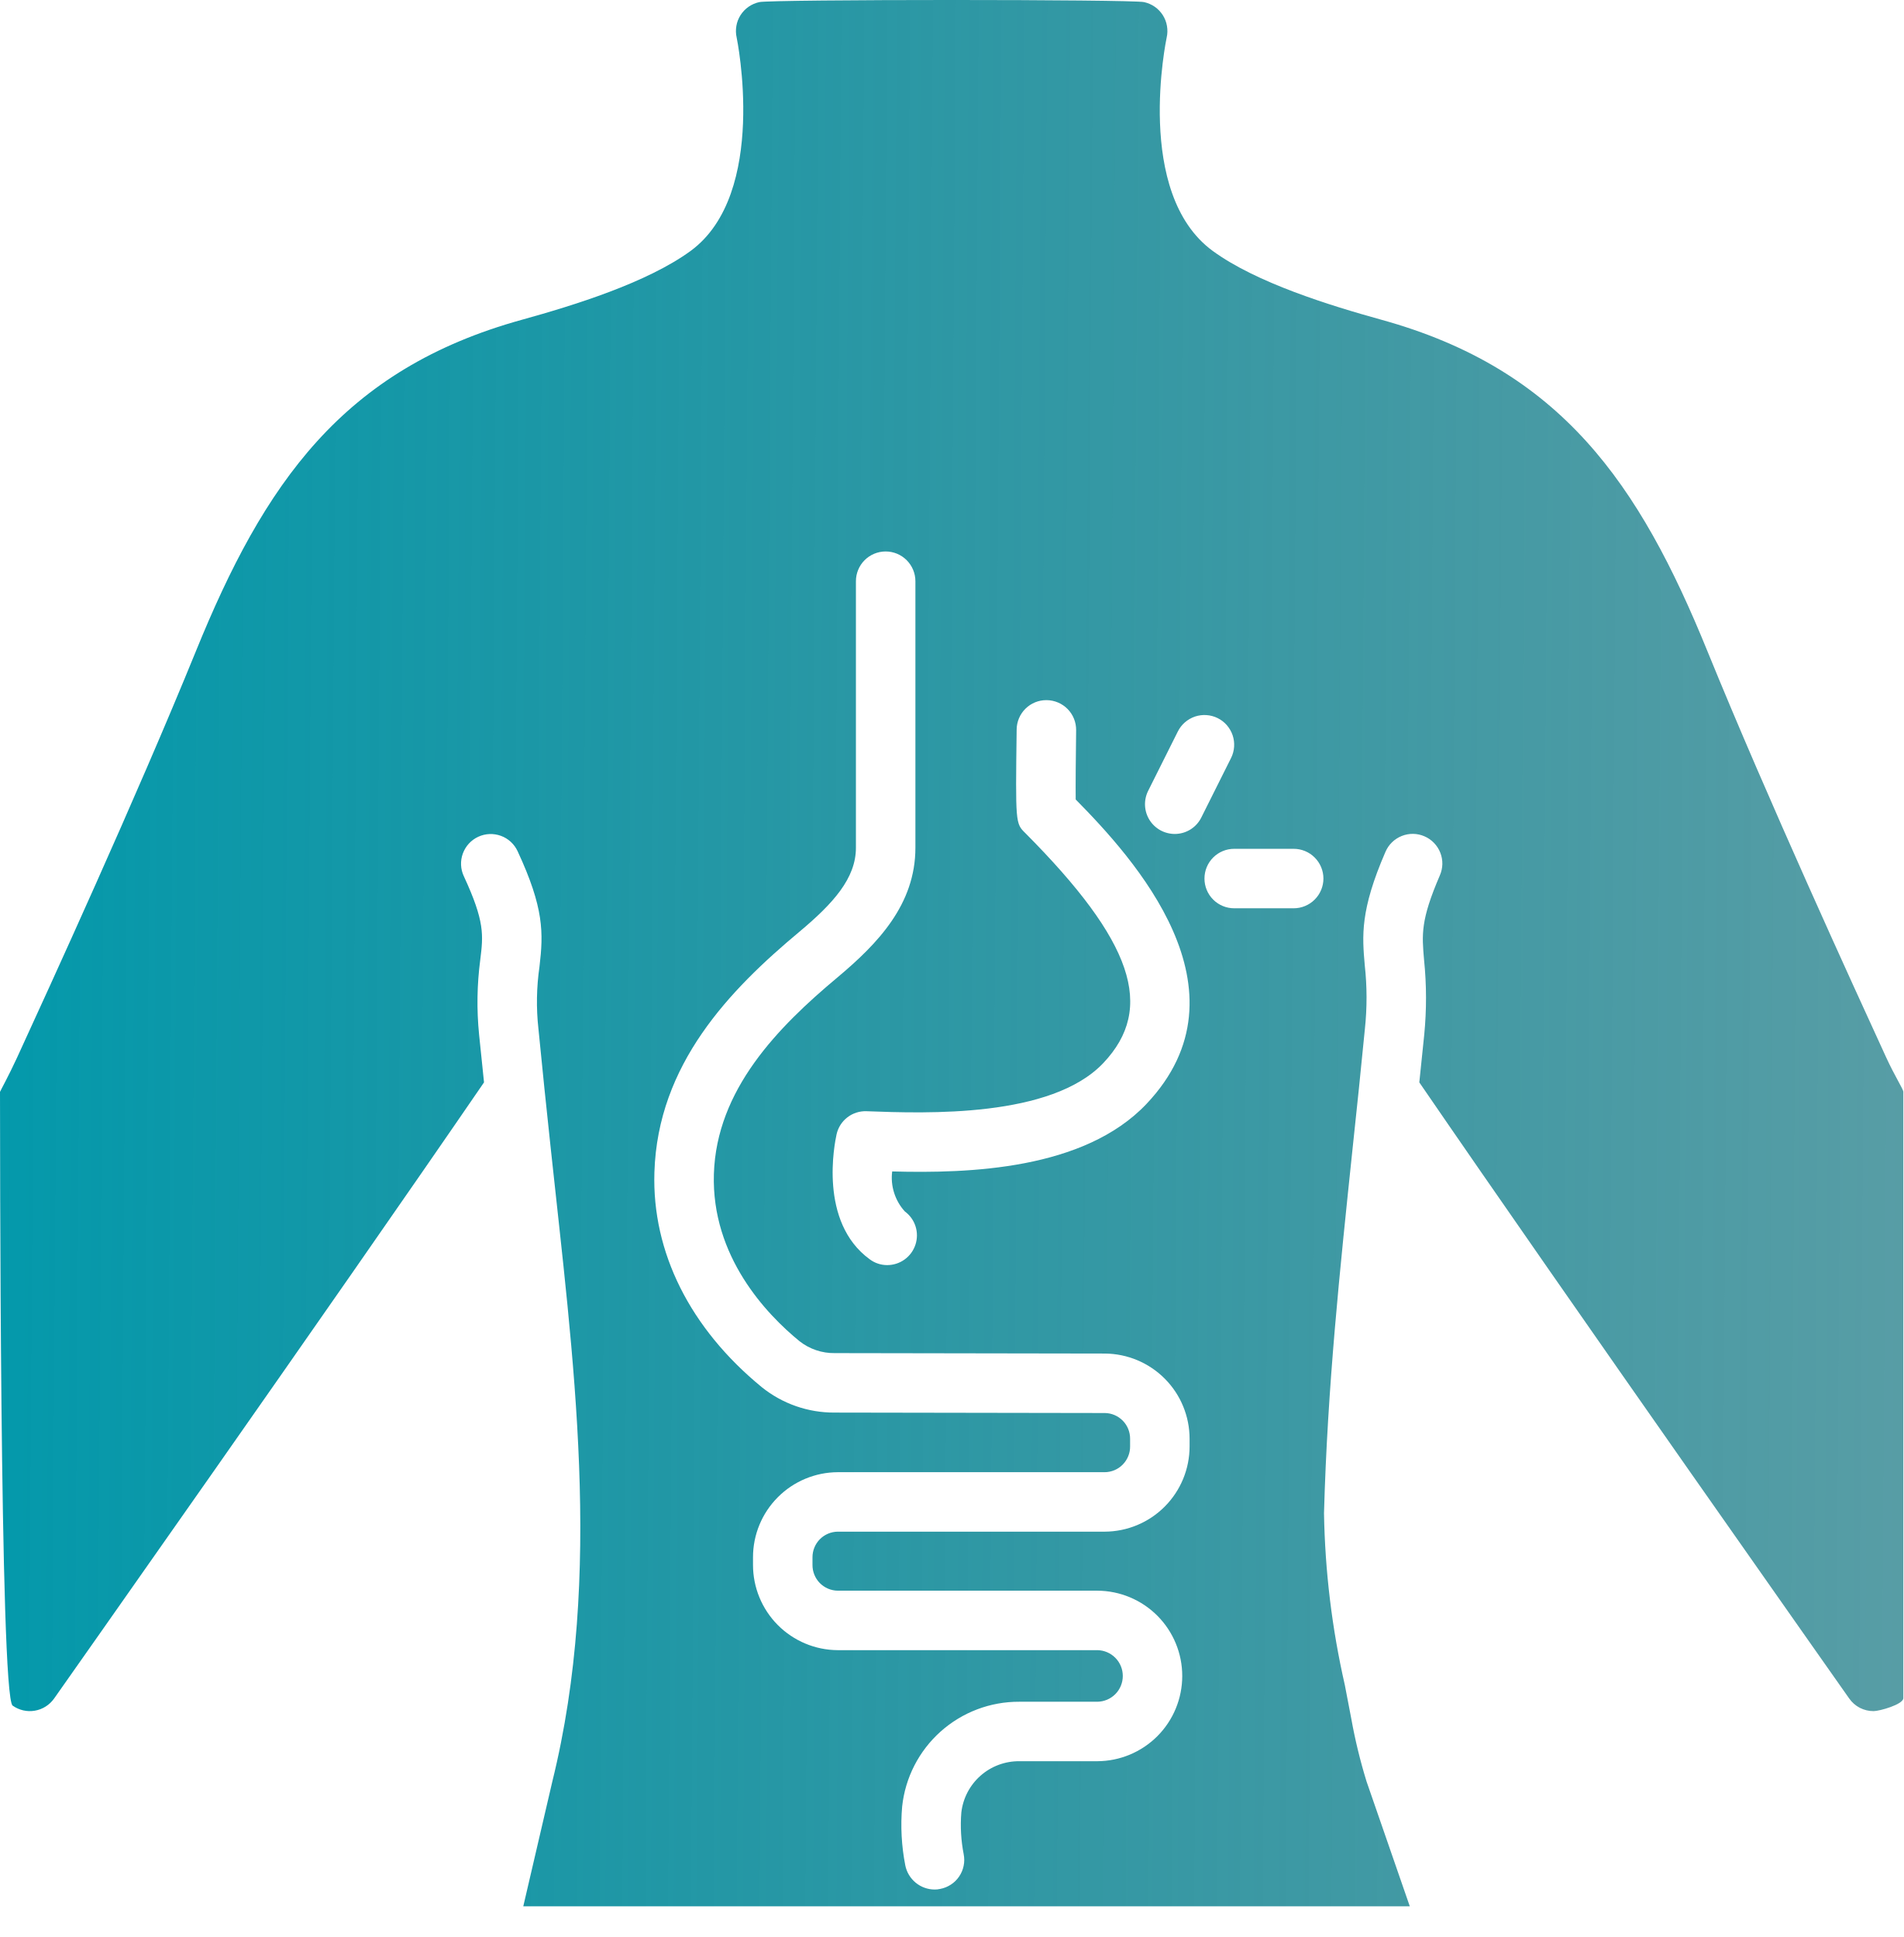
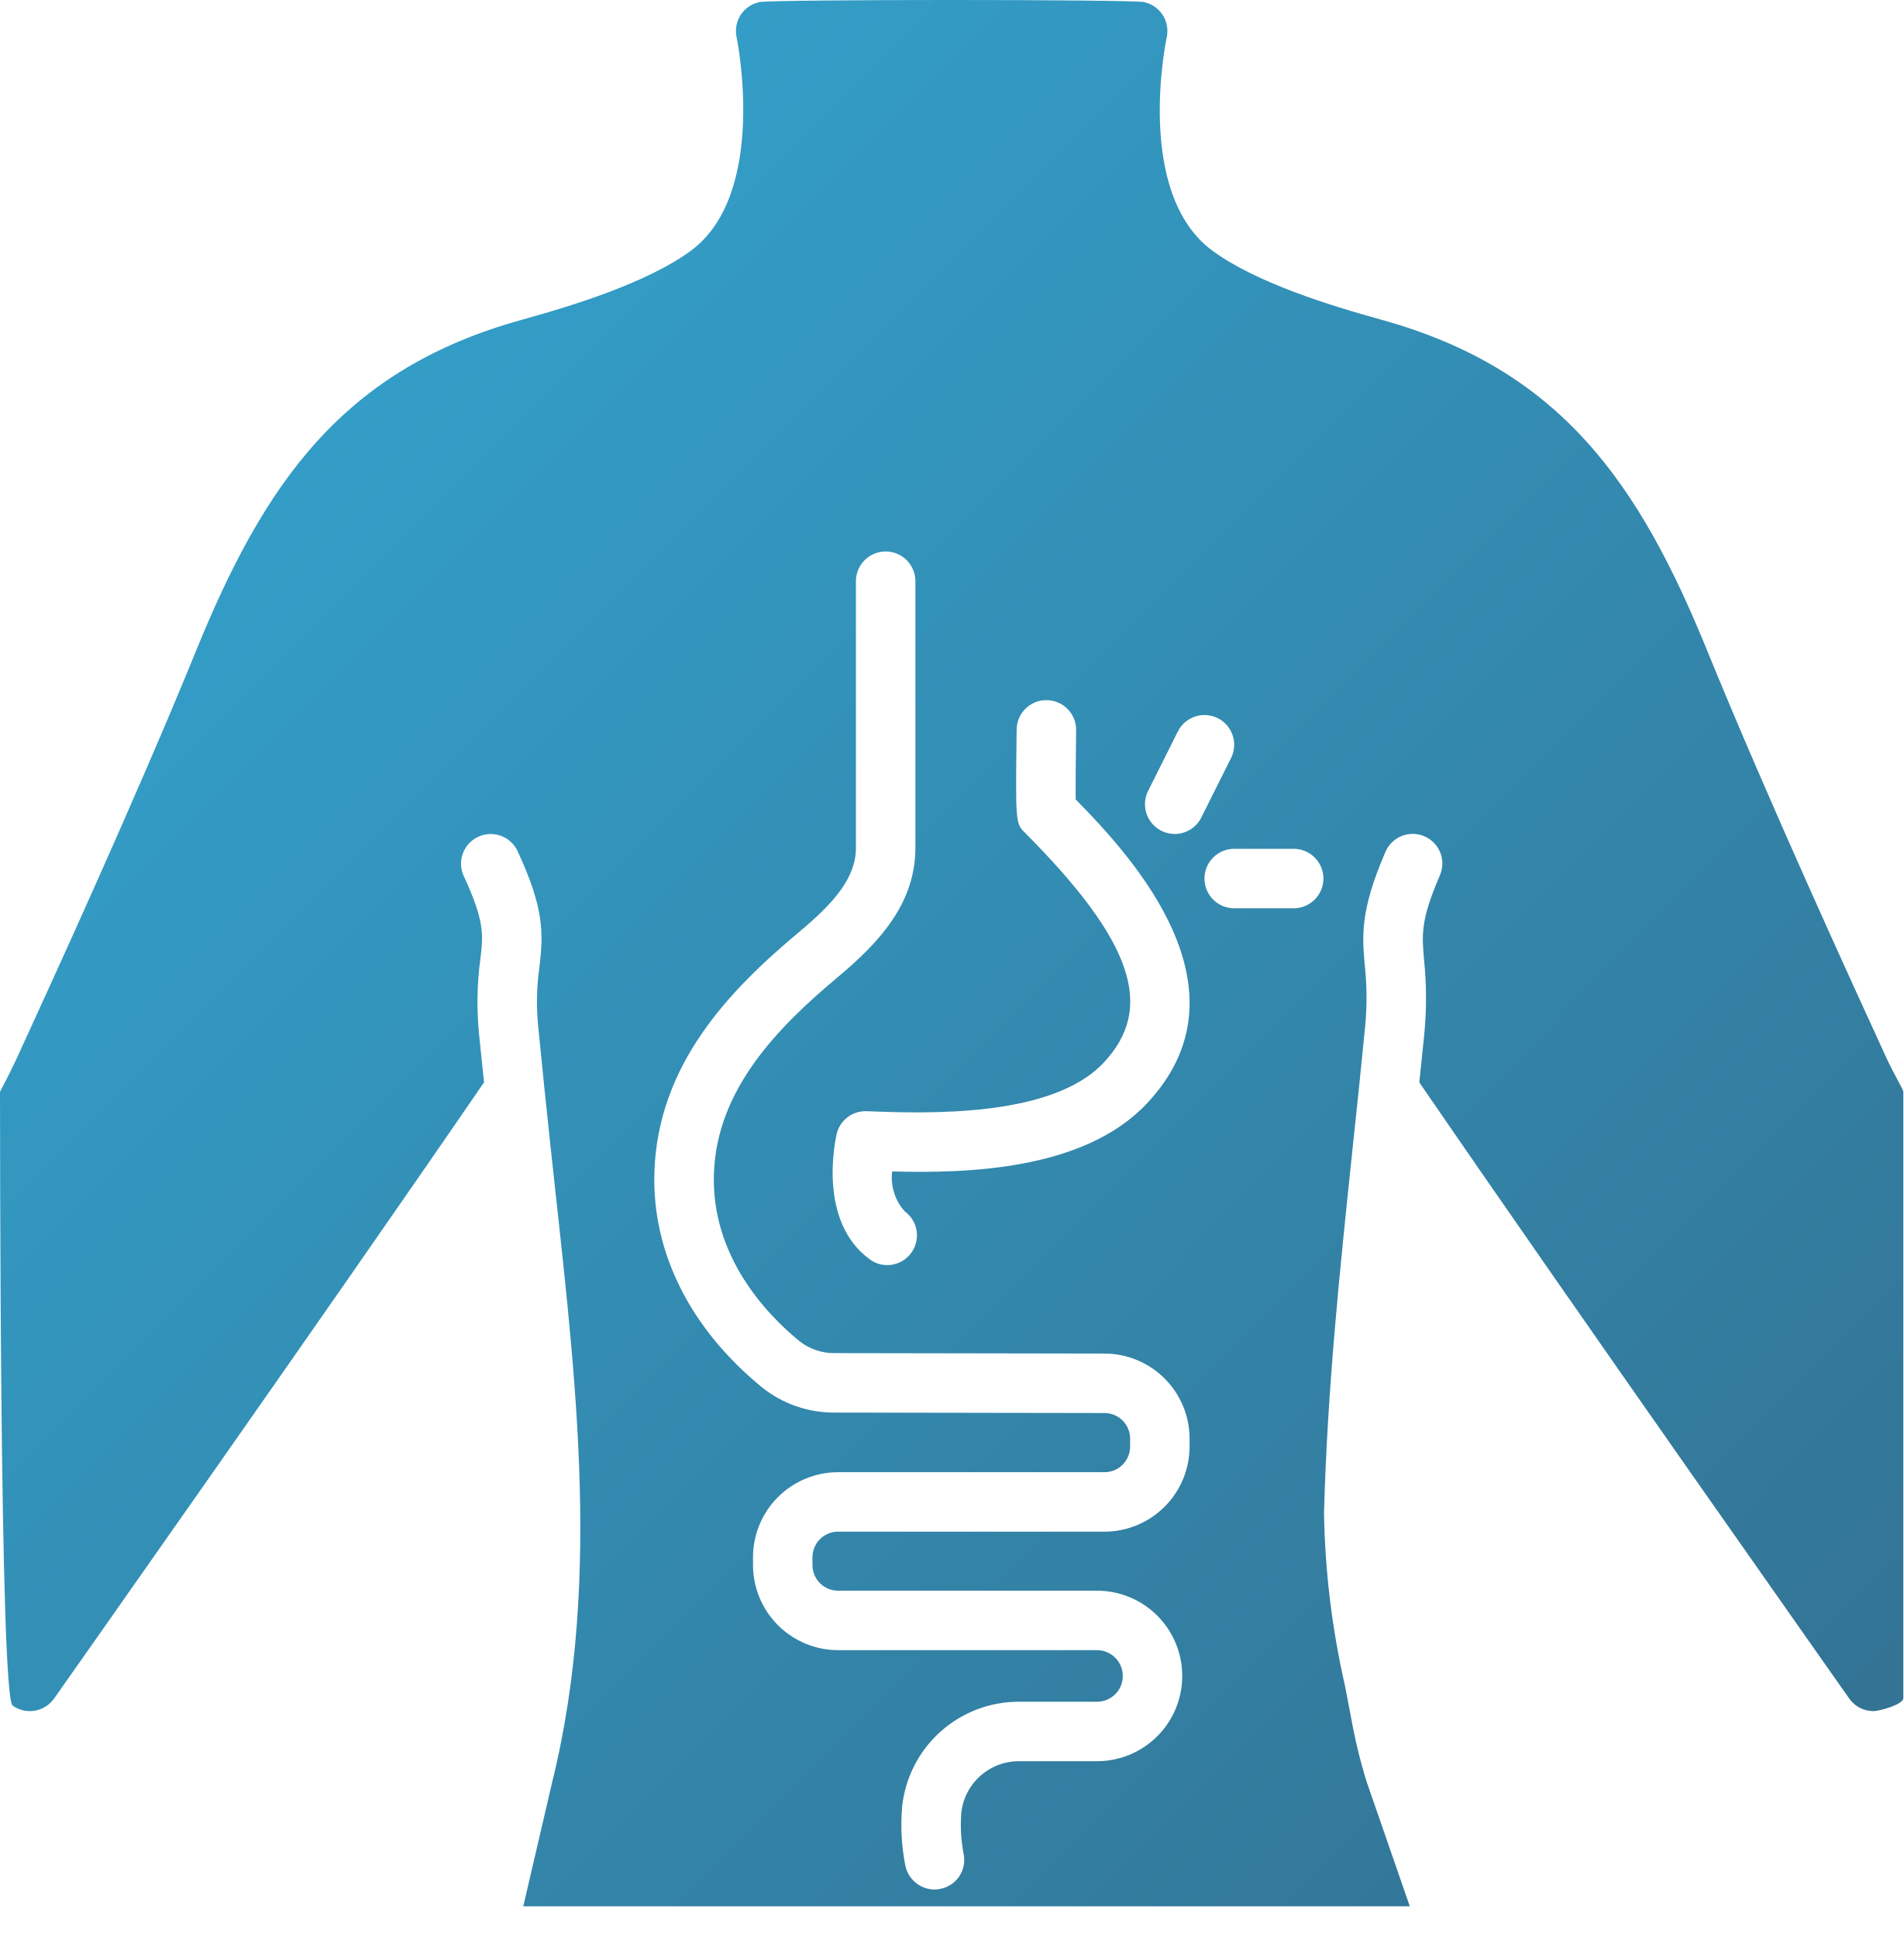
<svg xmlns="http://www.w3.org/2000/svg" width="56" height="57" viewBox="0 0 56 57" fill="none">
-   <path d="M50.242 19.177C48.23 14.224 45.92 10.864 40.635 9.407C39.121 8.987 36.964 8.322 35.678 7.382C33.359 5.68 34.318 1.147 34.326 1.104C34.352 0.992 34.354 0.876 34.334 0.762C34.315 0.649 34.273 0.541 34.211 0.444C34.149 0.348 34.069 0.264 33.974 0.198C33.88 0.133 33.773 0.087 33.661 0.062C33.281 -0.021 22.715 -0.021 22.339 0.062C22.227 0.087 22.12 0.133 22.026 0.198C21.931 0.264 21.851 0.348 21.789 0.444C21.727 0.541 21.685 0.649 21.666 0.762C21.646 0.876 21.648 0.992 21.674 1.104C21.683 1.147 22.614 5.697 20.322 7.382C19.036 8.322 16.879 8.987 15.365 9.407C10.08 10.864 7.77 14.224 5.758 19.177C3.99 23.517 1.457 29.042 0.503 31.12C0.249 31.672 0 32.118 0 32.131C0.004 32.84 -0.013 49.924 0.372 50.191C0.466 50.258 0.572 50.306 0.684 50.331C0.796 50.357 0.912 50.36 1.026 50.34C1.139 50.321 1.248 50.279 1.345 50.217C1.442 50.156 1.526 50.075 1.593 49.981C1.68 49.854 9.765 38.383 14.241 31.851C14.193 31.387 14.144 30.919 14.096 30.447C14.022 29.711 14.034 28.97 14.131 28.237C14.219 27.52 14.267 27.122 13.646 25.783C13.548 25.573 13.538 25.333 13.618 25.116C13.698 24.898 13.86 24.721 14.07 24.624C14.28 24.526 14.52 24.517 14.738 24.596C14.955 24.675 15.132 24.838 15.229 25.048C16.004 26.715 15.991 27.445 15.873 28.443C15.785 29.05 15.774 29.666 15.842 30.276C15.956 31.453 16.078 32.617 16.201 33.767C16.858 39.938 17.759 46.316 16.25 52.427L15.396 56.097H41.479L40.206 52.422C40.019 51.814 39.868 51.194 39.756 50.567C39.694 50.244 39.633 49.916 39.568 49.587C39.189 47.927 38.984 46.232 38.955 44.53C39.056 40.82 39.419 37.394 39.799 33.767C39.922 32.617 40.044 31.453 40.158 30.276C40.224 29.654 40.223 29.026 40.154 28.404C40.079 27.537 40.014 26.794 40.762 25.07C40.807 24.964 40.872 24.868 40.954 24.788C41.036 24.707 41.134 24.644 41.24 24.601C41.347 24.558 41.461 24.537 41.576 24.538C41.691 24.54 41.805 24.564 41.91 24.61C42.016 24.655 42.111 24.721 42.191 24.804C42.271 24.887 42.334 24.984 42.376 25.091C42.418 25.198 42.439 25.312 42.437 25.427C42.434 25.542 42.409 25.656 42.363 25.761C41.794 27.082 41.834 27.494 41.899 28.25C41.974 28.981 41.975 29.716 41.904 30.447C41.856 30.919 41.807 31.387 41.759 31.851C46.235 38.383 54.32 49.854 54.407 49.981C54.488 50.097 54.595 50.191 54.72 50.256C54.845 50.32 54.984 50.354 55.125 50.353C55.3 50.353 56 50.156 56 49.972V32.127C56 32.057 55.751 31.672 55.497 31.12C54.543 29.042 52.01 23.517 50.242 19.177ZM32.462 31.282C33.998 29.659 33.333 27.699 30.166 24.514C29.877 24.23 29.877 24.23 29.912 21.469C29.914 21.238 30.007 21.018 30.171 20.855C30.335 20.693 30.556 20.602 30.787 20.603H30.796C30.91 20.604 31.024 20.628 31.13 20.673C31.236 20.718 31.331 20.783 31.412 20.865C31.492 20.947 31.556 21.044 31.599 21.151C31.642 21.258 31.663 21.372 31.662 21.487C31.653 22.248 31.644 23.088 31.649 23.526C33.342 25.241 36.899 29.139 33.731 32.486C31.894 34.424 28.508 34.533 26.25 34.472C26.223 34.683 26.242 34.898 26.307 35.101C26.371 35.304 26.478 35.491 26.622 35.649C26.77 35.758 26.881 35.911 26.937 36.087C26.993 36.263 26.992 36.452 26.934 36.627C26.877 36.802 26.765 36.955 26.615 37.063C26.466 37.171 26.286 37.228 26.101 37.228C25.917 37.228 25.737 37.168 25.589 37.057C24.08 35.959 24.557 33.641 24.614 33.378C24.659 33.179 24.771 33.003 24.933 32.879C25.094 32.755 25.294 32.692 25.497 32.7C27.265 32.766 30.931 32.897 32.462 31.282ZM35 42.561C35.001 43.225 34.738 43.862 34.27 44.333C33.802 44.804 33.166 45.07 32.502 45.072H24.649C24.45 45.074 24.26 45.155 24.12 45.297C23.981 45.439 23.904 45.63 23.905 45.829V46.048C23.903 46.248 23.98 46.44 24.119 46.583C24.259 46.725 24.449 46.807 24.649 46.809H32.288C32.951 46.812 33.586 47.078 34.054 47.548C34.522 48.019 34.784 48.655 34.784 49.318C34.784 49.982 34.522 50.618 34.054 51.088C33.586 51.558 32.951 51.824 32.288 51.827H29.991C29.569 51.824 29.162 51.976 28.846 52.256C28.531 52.536 28.331 52.922 28.284 53.341C28.251 53.751 28.275 54.163 28.354 54.566C28.376 54.679 28.376 54.795 28.352 54.907C28.329 55.02 28.284 55.126 28.219 55.221C28.155 55.316 28.072 55.397 27.976 55.459C27.879 55.522 27.772 55.565 27.659 55.586C27.606 55.598 27.551 55.604 27.497 55.603C27.293 55.602 27.096 55.53 26.939 55.4C26.782 55.27 26.674 55.09 26.635 54.89C26.524 54.321 26.493 53.739 26.543 53.162C26.633 52.312 27.036 51.526 27.673 50.956C28.31 50.386 29.136 50.073 29.991 50.077H32.288C32.487 50.074 32.677 49.993 32.817 49.851C32.957 49.709 33.035 49.518 33.035 49.318C33.035 49.119 32.957 48.928 32.817 48.786C32.677 48.644 32.487 48.562 32.288 48.559H24.649C23.985 48.556 23.351 48.289 22.883 47.819C22.416 47.348 22.154 46.711 22.155 46.048V45.829C22.154 45.166 22.416 44.53 22.884 44.06C23.351 43.59 23.986 43.325 24.649 43.322H32.502C32.601 43.322 32.699 43.301 32.79 43.263C32.882 43.224 32.965 43.168 33.034 43.097C33.103 43.026 33.158 42.943 33.195 42.851C33.233 42.759 33.251 42.66 33.25 42.561V42.342C33.252 42.143 33.175 41.95 33.036 41.808C32.896 41.665 32.706 41.583 32.506 41.581L24.552 41.568C23.774 41.572 23.019 41.308 22.413 40.82C20.304 39.092 19.18 36.847 19.254 34.498C19.351 31.322 21.464 29.134 23.52 27.419C24.517 26.584 25.183 25.844 25.183 24.947V17.103C25.183 16.871 25.275 16.648 25.439 16.484C25.603 16.32 25.825 16.228 26.058 16.228C26.29 16.228 26.512 16.32 26.676 16.484C26.84 16.648 26.933 16.871 26.933 17.103V24.947C26.933 26.614 25.83 27.765 24.64 28.762C22.886 30.228 21.079 32.066 21.004 34.55C20.93 36.97 22.549 38.672 23.524 39.468C23.818 39.699 24.183 39.823 24.557 39.818L32.506 39.831C33.169 39.835 33.804 40.101 34.272 40.572C34.739 41.042 35.001 41.679 35 42.342V42.561ZM34.562 24.541C34.414 24.54 34.267 24.502 34.137 24.43C34.007 24.357 33.898 24.253 33.819 24.126C33.741 24 33.696 23.855 33.689 23.706C33.682 23.558 33.713 23.41 33.779 23.276L34.654 21.526C34.706 21.423 34.776 21.331 34.863 21.256C34.95 21.181 35.05 21.123 35.159 21.086C35.268 21.05 35.383 21.035 35.498 21.043C35.612 21.051 35.724 21.081 35.827 21.132C35.93 21.183 36.022 21.254 36.097 21.341C36.172 21.428 36.23 21.528 36.267 21.637C36.303 21.746 36.318 21.861 36.31 21.976C36.302 22.09 36.272 22.202 36.221 22.305L35.346 24.055C35.274 24.201 35.162 24.324 35.024 24.41C34.885 24.496 34.725 24.541 34.562 24.541ZM38.062 26.728H36.312C36.08 26.728 35.858 26.636 35.694 26.472C35.53 26.308 35.438 26.085 35.438 25.853C35.438 25.621 35.53 25.398 35.694 25.234C35.858 25.07 36.08 24.978 36.312 24.978H38.062C38.295 24.978 38.517 25.07 38.681 25.234C38.845 25.398 38.938 25.621 38.938 25.853C38.938 26.085 38.845 26.308 38.681 26.472C38.517 26.636 38.295 26.728 38.062 26.728Z" fill="url(#paint0_linear_6468_230)" />
+   <path d="M50.242 19.177C48.23 14.224 45.92 10.864 40.635 9.407C39.121 8.987 36.964 8.322 35.678 7.382C33.359 5.68 34.318 1.147 34.326 1.104C34.352 0.992 34.354 0.876 34.334 0.762C34.315 0.649 34.273 0.541 34.211 0.444C34.149 0.348 34.069 0.264 33.974 0.198C33.88 0.133 33.773 0.087 33.661 0.062C33.281 -0.021 22.715 -0.021 22.339 0.062C22.227 0.087 22.12 0.133 22.026 0.198C21.931 0.264 21.851 0.348 21.789 0.444C21.727 0.541 21.685 0.649 21.666 0.762C21.646 0.876 21.648 0.992 21.674 1.104C21.683 1.147 22.614 5.697 20.322 7.382C19.036 8.322 16.879 8.987 15.365 9.407C10.08 10.864 7.77 14.224 5.758 19.177C3.99 23.517 1.457 29.042 0.503 31.12C0.249 31.672 0 32.118 0 32.131C0.004 32.84 -0.013 49.924 0.372 50.191C0.466 50.258 0.572 50.306 0.684 50.331C0.796 50.357 0.912 50.36 1.026 50.34C1.139 50.321 1.248 50.279 1.345 50.217C1.442 50.156 1.526 50.075 1.593 49.981C1.68 49.854 9.765 38.383 14.241 31.851C14.193 31.387 14.144 30.919 14.096 30.447C14.022 29.711 14.034 28.97 14.131 28.237C14.219 27.52 14.267 27.122 13.646 25.783C13.548 25.573 13.538 25.333 13.618 25.116C13.698 24.898 13.86 24.721 14.07 24.624C14.28 24.526 14.52 24.517 14.738 24.596C14.955 24.675 15.132 24.838 15.229 25.048C16.004 26.715 15.991 27.445 15.873 28.443C15.785 29.05 15.774 29.666 15.842 30.276C15.956 31.453 16.078 32.617 16.201 33.767C16.858 39.938 17.759 46.316 16.25 52.427L15.396 56.097H41.479L40.206 52.422C40.019 51.814 39.868 51.194 39.756 50.567C39.694 50.244 39.633 49.916 39.568 49.587C39.189 47.927 38.984 46.232 38.955 44.53C39.056 40.82 39.419 37.394 39.799 33.767C39.922 32.617 40.044 31.453 40.158 30.276C40.224 29.654 40.223 29.026 40.154 28.404C40.079 27.537 40.014 26.794 40.762 25.07C40.807 24.964 40.872 24.868 40.954 24.788C41.036 24.707 41.134 24.644 41.24 24.601C41.347 24.558 41.461 24.537 41.576 24.538C41.691 24.54 41.805 24.564 41.91 24.61C42.016 24.655 42.111 24.721 42.191 24.804C42.271 24.887 42.334 24.984 42.376 25.091C42.418 25.198 42.439 25.312 42.437 25.427C42.434 25.542 42.409 25.656 42.363 25.761C41.794 27.082 41.834 27.494 41.899 28.25C41.974 28.981 41.975 29.716 41.904 30.447C41.856 30.919 41.807 31.387 41.759 31.851C46.235 38.383 54.32 49.854 54.407 49.981C54.488 50.097 54.595 50.191 54.72 50.256C54.845 50.32 54.984 50.354 55.125 50.353C55.3 50.353 56 50.156 56 49.972V32.127C56 32.057 55.751 31.672 55.497 31.12C54.543 29.042 52.01 23.517 50.242 19.177ZM32.462 31.282C33.998 29.659 33.333 27.699 30.166 24.514C29.877 24.23 29.877 24.23 29.912 21.469C29.914 21.238 30.007 21.018 30.171 20.855C30.335 20.693 30.556 20.602 30.787 20.603H30.796C30.91 20.604 31.024 20.628 31.13 20.673C31.236 20.718 31.331 20.783 31.412 20.865C31.492 20.947 31.556 21.044 31.599 21.151C31.642 21.258 31.663 21.372 31.662 21.487C31.653 22.248 31.644 23.088 31.649 23.526C33.342 25.241 36.899 29.139 33.731 32.486C31.894 34.424 28.508 34.533 26.25 34.472C26.223 34.683 26.242 34.898 26.307 35.101C26.371 35.304 26.478 35.491 26.622 35.649C26.77 35.758 26.881 35.911 26.937 36.087C26.993 36.263 26.992 36.452 26.934 36.627C26.877 36.802 26.765 36.955 26.615 37.063C26.466 37.171 26.286 37.228 26.101 37.228C25.917 37.228 25.737 37.168 25.589 37.057C24.08 35.959 24.557 33.641 24.614 33.378C24.659 33.179 24.771 33.003 24.933 32.879C25.094 32.755 25.294 32.692 25.497 32.7C27.265 32.766 30.931 32.897 32.462 31.282ZM35 42.561C35.001 43.225 34.738 43.862 34.27 44.333C33.802 44.804 33.166 45.07 32.502 45.072H24.649C24.45 45.074 24.26 45.155 24.12 45.297C23.981 45.439 23.904 45.63 23.905 45.829V46.048C23.903 46.248 23.98 46.44 24.119 46.583C24.259 46.725 24.449 46.807 24.649 46.809H32.288C32.951 46.812 33.586 47.078 34.054 47.548C34.522 48.019 34.784 48.655 34.784 49.318C34.784 49.982 34.522 50.618 34.054 51.088C33.586 51.558 32.951 51.824 32.288 51.827H29.991C29.569 51.824 29.162 51.976 28.846 52.256C28.531 52.536 28.331 52.922 28.284 53.341C28.251 53.751 28.275 54.163 28.354 54.566C28.376 54.679 28.376 54.795 28.352 54.907C28.329 55.02 28.284 55.126 28.219 55.221C28.155 55.316 28.072 55.397 27.976 55.459C27.879 55.522 27.772 55.565 27.659 55.586C27.606 55.598 27.551 55.604 27.497 55.603C27.293 55.602 27.096 55.53 26.939 55.4C26.782 55.27 26.674 55.09 26.635 54.89C26.524 54.321 26.493 53.739 26.543 53.162C26.633 52.312 27.036 51.526 27.673 50.956C28.31 50.386 29.136 50.073 29.991 50.077H32.288C32.487 50.074 32.677 49.993 32.817 49.851C32.957 49.709 33.035 49.518 33.035 49.318C33.035 49.119 32.957 48.928 32.817 48.786C32.677 48.644 32.487 48.562 32.288 48.559H24.649C23.985 48.556 23.351 48.289 22.883 47.819C22.416 47.348 22.154 46.711 22.155 46.048V45.829C22.154 45.166 22.416 44.53 22.884 44.06C23.351 43.59 23.986 43.325 24.649 43.322H32.502C32.601 43.322 32.699 43.301 32.79 43.263C32.882 43.224 32.965 43.168 33.034 43.097C33.103 43.026 33.158 42.943 33.195 42.851C33.233 42.759 33.251 42.66 33.25 42.561V42.342C33.252 42.143 33.175 41.95 33.036 41.808C32.896 41.665 32.706 41.583 32.506 41.581L24.552 41.568C23.774 41.572 23.019 41.308 22.413 40.82C20.304 39.092 19.18 36.847 19.254 34.498C19.351 31.322 21.464 29.134 23.52 27.419C24.517 26.584 25.183 25.844 25.183 24.947V17.103C25.183 16.871 25.275 16.648 25.439 16.484C25.603 16.32 25.825 16.228 26.058 16.228C26.29 16.228 26.512 16.32 26.676 16.484C26.84 16.648 26.933 16.871 26.933 17.103V24.947C26.933 26.614 25.83 27.765 24.64 28.762C22.886 30.228 21.079 32.066 21.004 34.55C20.93 36.97 22.549 38.672 23.524 39.468C23.818 39.699 24.183 39.823 24.557 39.818L32.506 39.831C33.169 39.835 33.804 40.101 34.272 40.572C34.739 41.042 35.001 41.679 35 42.342V42.561ZM34.562 24.541C34.414 24.54 34.267 24.502 34.137 24.43C34.007 24.357 33.898 24.253 33.819 24.126C33.741 24 33.696 23.855 33.689 23.706C33.682 23.558 33.713 23.41 33.779 23.276L34.654 21.526C34.706 21.423 34.776 21.331 34.863 21.256C34.95 21.181 35.05 21.123 35.159 21.086C35.268 21.05 35.383 21.035 35.498 21.043C35.612 21.051 35.724 21.081 35.827 21.132C35.93 21.183 36.022 21.254 36.097 21.341C36.172 21.428 36.23 21.528 36.267 21.637C36.303 21.746 36.318 21.861 36.31 21.976C36.302 22.09 36.272 22.202 36.221 22.305L35.346 24.055C35.274 24.201 35.162 24.324 35.024 24.41C34.885 24.496 34.725 24.541 34.562 24.541ZM38.062 26.728H36.312C36.08 26.728 35.858 26.636 35.694 26.472C35.53 26.308 35.438 26.085 35.438 25.853C35.438 25.621 35.53 25.398 35.694 25.234C35.858 25.07 36.08 24.978 36.312 24.978H38.062C38.295 24.978 38.517 25.07 38.681 25.234C38.845 25.398 38.938 25.621 38.938 25.853C38.938 26.085 38.845 26.308 38.681 26.472C38.517 26.636 38.295 26.728 38.062 26.728Z" fill="url(#paint0_linear_6468_230)" fill-opacity="0.8" />
  <defs>
-     <linearGradient id="paint0_linear_6468_230" x1="0" y1="28.049" x2="68.637" y2="28.529" gradientUnits="userSpaceOnUse">
-       <stop stop-color="#0499AB" />
-       <stop offset="1" stop-color="#06646F" stop-opacity="0.6" />
+     <linearGradient id="paint0_linear_6468_230" x1="6.935" y1="2.117" x2="67.108" y2="62.058" gradientUnits="userSpaceOnUse">
+       <stop stop-color="#008DC3" />
+       <stop offset="1" stop-color="#004268" />
    </linearGradient>
  </defs>
</svg>
